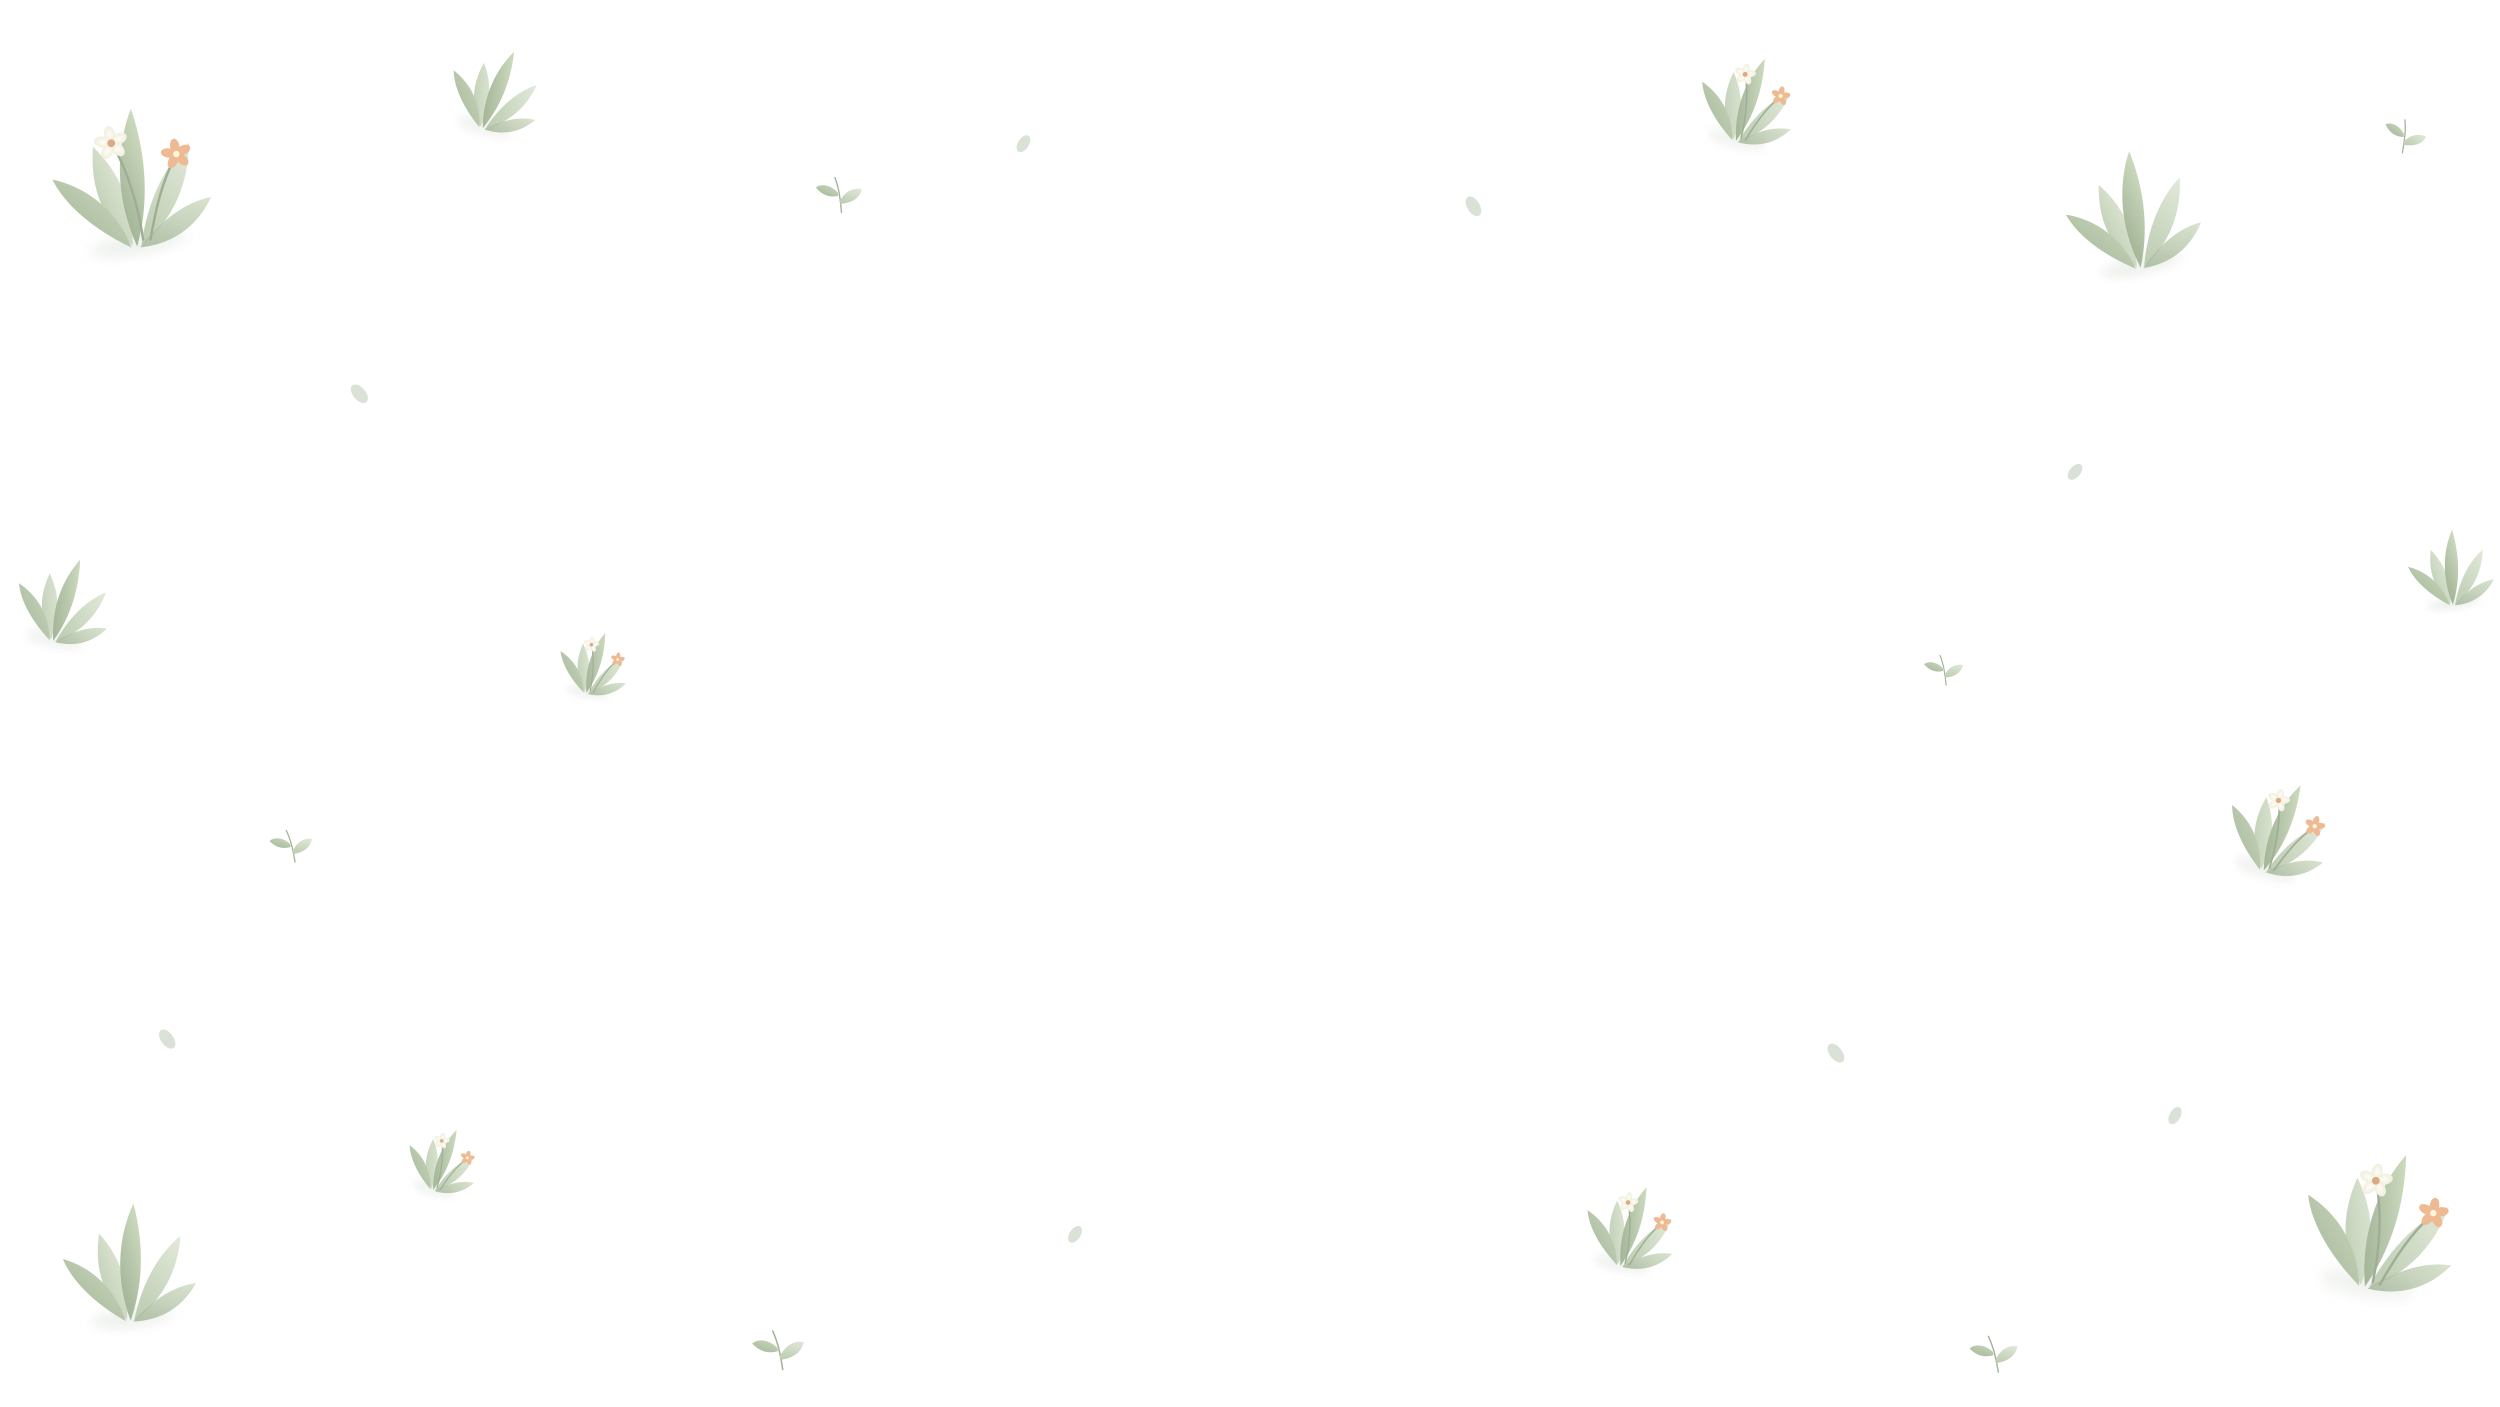
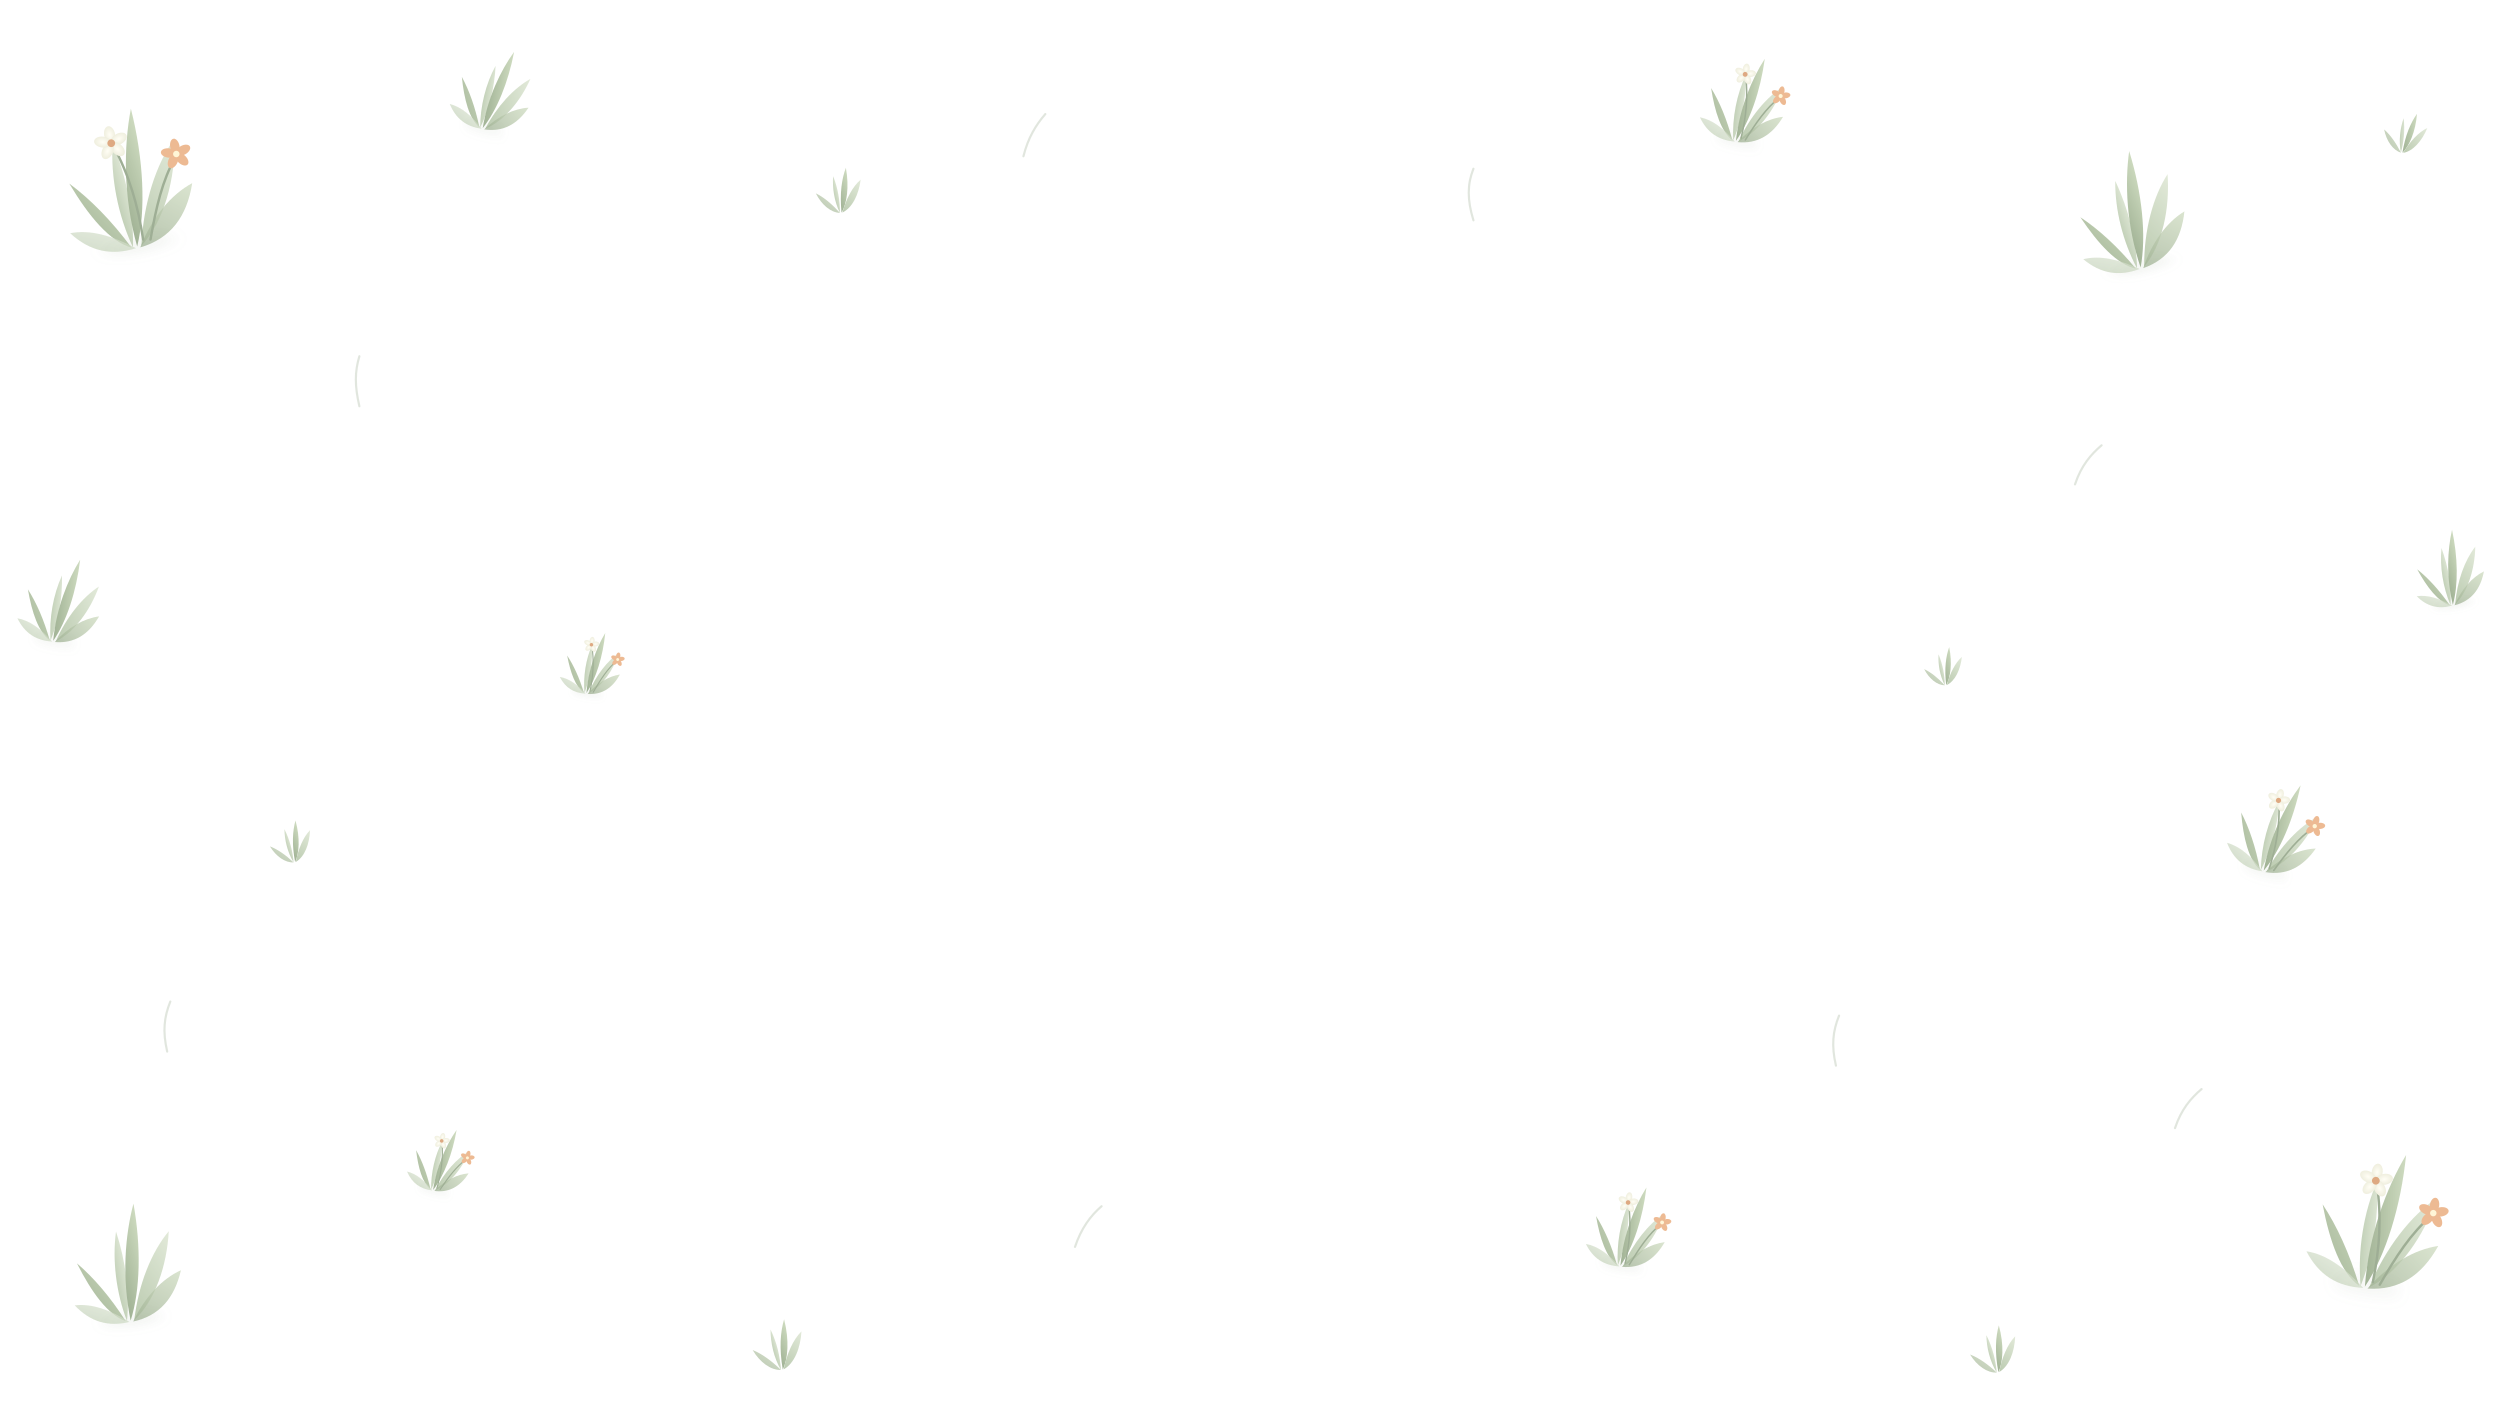
<svg xmlns="http://www.w3.org/2000/svg" viewBox="0 0 1600 900" fill="none">
  <defs>
    <linearGradient id="blade" x1="0" y1="1" x2="1" y2="0">
      <stop stop-color="#738d62" />
      <stop offset="1" stop-color="#b8cba3" />
    </linearGradient>
    <linearGradient id="blade-light" x1="0" y1="1" x2="1" y2="0">
      <stop stop-color="#9bb28b" />
      <stop offset="1" stop-color="#d5e0c8" />
    </linearGradient>
    <radialGradient id="cream-petal">
      <stop stop-color="#fffdf0" />
      <stop offset="1" stop-color="#e8e7cf" />
    </radialGradient>
    <filter id="ground-shadow" x="-40%" y="-40%" width="180%" height="180%">
      <feGaussianBlur stdDeviation="5" />
    </filter>
    <g id="cream-flower">
      <ellipse cx="0" cy="-6" rx="3.8" ry="6" fill="url(#cream-petal)" />
      <ellipse cx="5.7" cy="-1.9" rx="3.8" ry="6" transform="rotate(72 5.7 -1.9)" fill="url(#cream-petal)" />
      <ellipse cx="3.5" cy="4.8" rx="3.8" ry="6" transform="rotate(144 3.5 4.8)" fill="url(#cream-petal)" />
      <ellipse cx="-3.5" cy="4.8" rx="3.8" ry="6" transform="rotate(216 -3.5 4.8)" fill="url(#cream-petal)" />
      <ellipse cx="-5.7" cy="-1.9" rx="3.8" ry="6" transform="rotate(288 -5.7 -1.9)" fill="url(#cream-petal)" />
      <circle r="2.7" fill="#cf8148" />
    </g>
    <g id="orange-flower">
      <ellipse cx="0" cy="-6" rx="3.6" ry="6" fill="#e59a61" />
      <ellipse cx="5.7" cy="-1.9" rx="3.6" ry="6" transform="rotate(72 5.7 -1.9)" fill="#e59a61" />
      <ellipse cx="3.5" cy="4.8" rx="3.6" ry="6" transform="rotate(144 3.5 4.8)" fill="#e59a61" />
      <ellipse cx="-3.5" cy="4.8" rx="3.6" ry="6" transform="rotate(216 -3.5 4.8)" fill="#e59a61" />
      <ellipse cx="-5.7" cy="-1.9" rx="3.6" ry="6" transform="rotate(288 -5.7 -1.9)" fill="#e59a61" />
      <circle r="2.5" fill="#fff2c4" />
    </g>
    <g id="soft-tuft">
-       <ellipse cx="0" cy="2" rx="33" ry="8" fill="#617a53" opacity=".15" filter="url(#ground-shadow)" />
-       <path d="M-4 3C-24-23-24-47-18-70C-3-49 2-25-4 3Z" fill="url(#blade-light)" />
-       <path d="M-1 4C-10-34-2-67 13-91C18-55 12-22-1 4Z" fill="url(#blade)" />
-       <path d="M2 4C12-26 29-48 48-60C43-33 27-9 2 4Z" fill="url(#blade-light)" />
-       <path d="M-5 4C-28-13-45-34-50-53C-27-43-10-23-5 4Z" fill="url(#blade)" />
-       <path d="M1 5C19-11 38-20 56-20C43-2 24 7 1 5Z" fill="url(#blade)" opacity=".78" />
+       <ellipse cx="0" cy="3" rx="25" ry="5" fill="#617a53" opacity=".12" filter="url(#ground-shadow)" />
+       <path d="M-4 4C-10-20-10-47-4-70C1-45 1-18-4 4Z" fill="url(#blade-light)" />
+       <path d="M-1 4C-4-32 3-66 13-91C15-55 10-20-1 4Z" fill="url(#blade)" />
+       <path d="M2 4C9-25 23-50 39-65C34-37 21-10 2 4Z" fill="url(#blade-light)" />
+       <path d="M-5 4C-15-17-27-35-39-48C-30-23-19-3-5 4Z" fill="url(#blade)" />
+       <path d="M1 5C13-14 29-27 45-32C37-10 23 3 1 5Z" fill="url(#blade)" opacity=".76" />
+       <path d="M-2 5C-17-7-31-14-45-14C-34 1-20 7-2 5Z" fill="url(#blade-light)" opacity=".72" />
    </g>
    <g id="flower-tuft">
      <use href="#soft-tuft" />
      <g stroke="#718863" stroke-width="1.7" stroke-linecap="round">
        <path d="M4 0C5-24 3-46-4-68" />
        <path d="M9 1C17-20 25-38 37-52" />
      </g>
      <g transform="translate(-5 -70)">
        <use href="#cream-flower" />
      </g>
      <g transform="translate(38 -54) scale(.9)">
        <use href="#orange-flower" />
      </g>
    </g>
    <g id="sprout">
-       <path d="M0 8C1-10 1-22-2-36" stroke="#78906a" stroke-width="1.7" stroke-linecap="round" />
-       <path d="M0-7C10-20 22-20 29-17C24-6 14-2 0-3Z" fill="url(#blade-light)" />
-       <path d="M-1-17C-9-29-21-31-27-27C-21-17-12-12-1-13Z" fill="url(#blade)" />
+       <path d="M-2 8C-7-7-7-24-4-38C0-22 0-6-2 8Z" fill="url(#blade-light)" />
+       <path d="M0 8C1-16 6-33 13-46C14-22 8-2 0 8Z" fill="url(#blade)" />
+       <path d="M1 8C8-8 18-22 29-29C24-11 14 4 1 8Z" fill="url(#blade-light)" />
+       <path d="M-2 8C-10-4-19-14-28-20C-23-5-13 6-2 8Z" fill="url(#blade)" opacity=".76" />
    </g>
  </defs>
  <g opacity=".68">
    <g transform="translate(88 154) rotate(-11) scale(.92)">
      <use href="#flower-tuft" />
    </g>
    <g transform="translate(310 80) rotate(14) scale(.55)">
      <use href="#soft-tuft" />
    </g>
    <g transform="translate(538 132) rotate(-8) scale(.52)">
      <use href="#sprout" />
    </g>
    <g transform="translate(1112 88) rotate(11) scale(.58)">
      <use href="#flower-tuft" />
    </g>
    <g transform="translate(1370 168) rotate(-14) scale(.78)">
      <use href="#soft-tuft" />
    </g>
    <g transform="translate(1538 94) rotate(7) scale(.48)">
      <use href="#sprout" />
    </g>
    <g transform="translate(35 408) rotate(10) scale(.57)">
      <use href="#soft-tuft" />
    </g>
    <g transform="translate(188 548) rotate(-13) scale(.48)">
      <use href="#sprout" />
    </g>
    <g transform="translate(376 442) rotate(9) scale(.42)">
      <use href="#flower-tuft" />
    </g>
    <g transform="translate(1245 435) rotate(-9) scale(.44)">
      <use href="#sprout" />
    </g>
    <g transform="translate(1450 555) rotate(15) scale(.62)">
      <use href="#flower-tuft" />
    </g>
    <g transform="translate(1570 385) rotate(-9) scale(.5)">
      <use href="#soft-tuft" />
    </g>
    <g transform="translate(84 842) rotate(-7) scale(.78)">
      <use href="#soft-tuft" />
    </g>
    <g transform="translate(278 760) rotate(13) scale(.43)">
      <use href="#flower-tuft" />
    </g>
    <g transform="translate(500 872) rotate(-12) scale(.58)">
      <use href="#sprout" />
    </g>
    <g transform="translate(1038 808) rotate(10) scale(.55)">
      <use href="#flower-tuft" />
    </g>
    <g transform="translate(1278 874) rotate(-13) scale(.54)">
      <use href="#sprout" />
    </g>
    <g transform="translate(1515 820) rotate(9) scale(.92)">
      <use href="#flower-tuft" />
    </g>
  </g>
-   <g fill="#8ca17d" opacity=".32">
-     <ellipse cx="230" cy="252" rx="4" ry="7" transform="rotate(-40 230 252)" />
-     <ellipse cx="655" cy="92" rx="3.5" ry="6" transform="rotate(32 655 92)" />
-     <ellipse cx="943" cy="132" rx="4" ry="7" transform="rotate(-31 943 132)" />
-     <ellipse cx="1328" cy="302" rx="3.5" ry="6" transform="rotate(40 1328 302)" />
-     <ellipse cx="107" cy="665" rx="4" ry="7" transform="rotate(-36 107 665)" />
-     <ellipse cx="688" cy="790" rx="3.5" ry="6" transform="rotate(34 688 790)" />
-     <ellipse cx="1175" cy="674" rx="4" ry="7" transform="rotate(-38 1175 674)" />
-     <ellipse cx="1392" cy="714" rx="3.5" ry="6" transform="rotate(29 1392 714)" />
+   <g stroke="#829777" stroke-width="1.4" stroke-linecap="round" opacity=".24">
+     <path d="M230 260C227 247 227 238 230 228" />
+     <path d="M655 100C658 88 663 80 669 73" />
+     <path d="M943 141C939 128 939 118 943 108" />
+     <path d="M1328 310C1332 298 1338 291 1345 285" />
+     <path d="M107 673C104 660 105 651 109 641" />
+     <path d="M688 798C692 786 698 778 705 772" />
+     <path d="M1175 682C1172 669 1173 660 1177 650" />
+     <path d="M1392 722C1396 710 1402 703 1409 697" />
  </g>
</svg>
